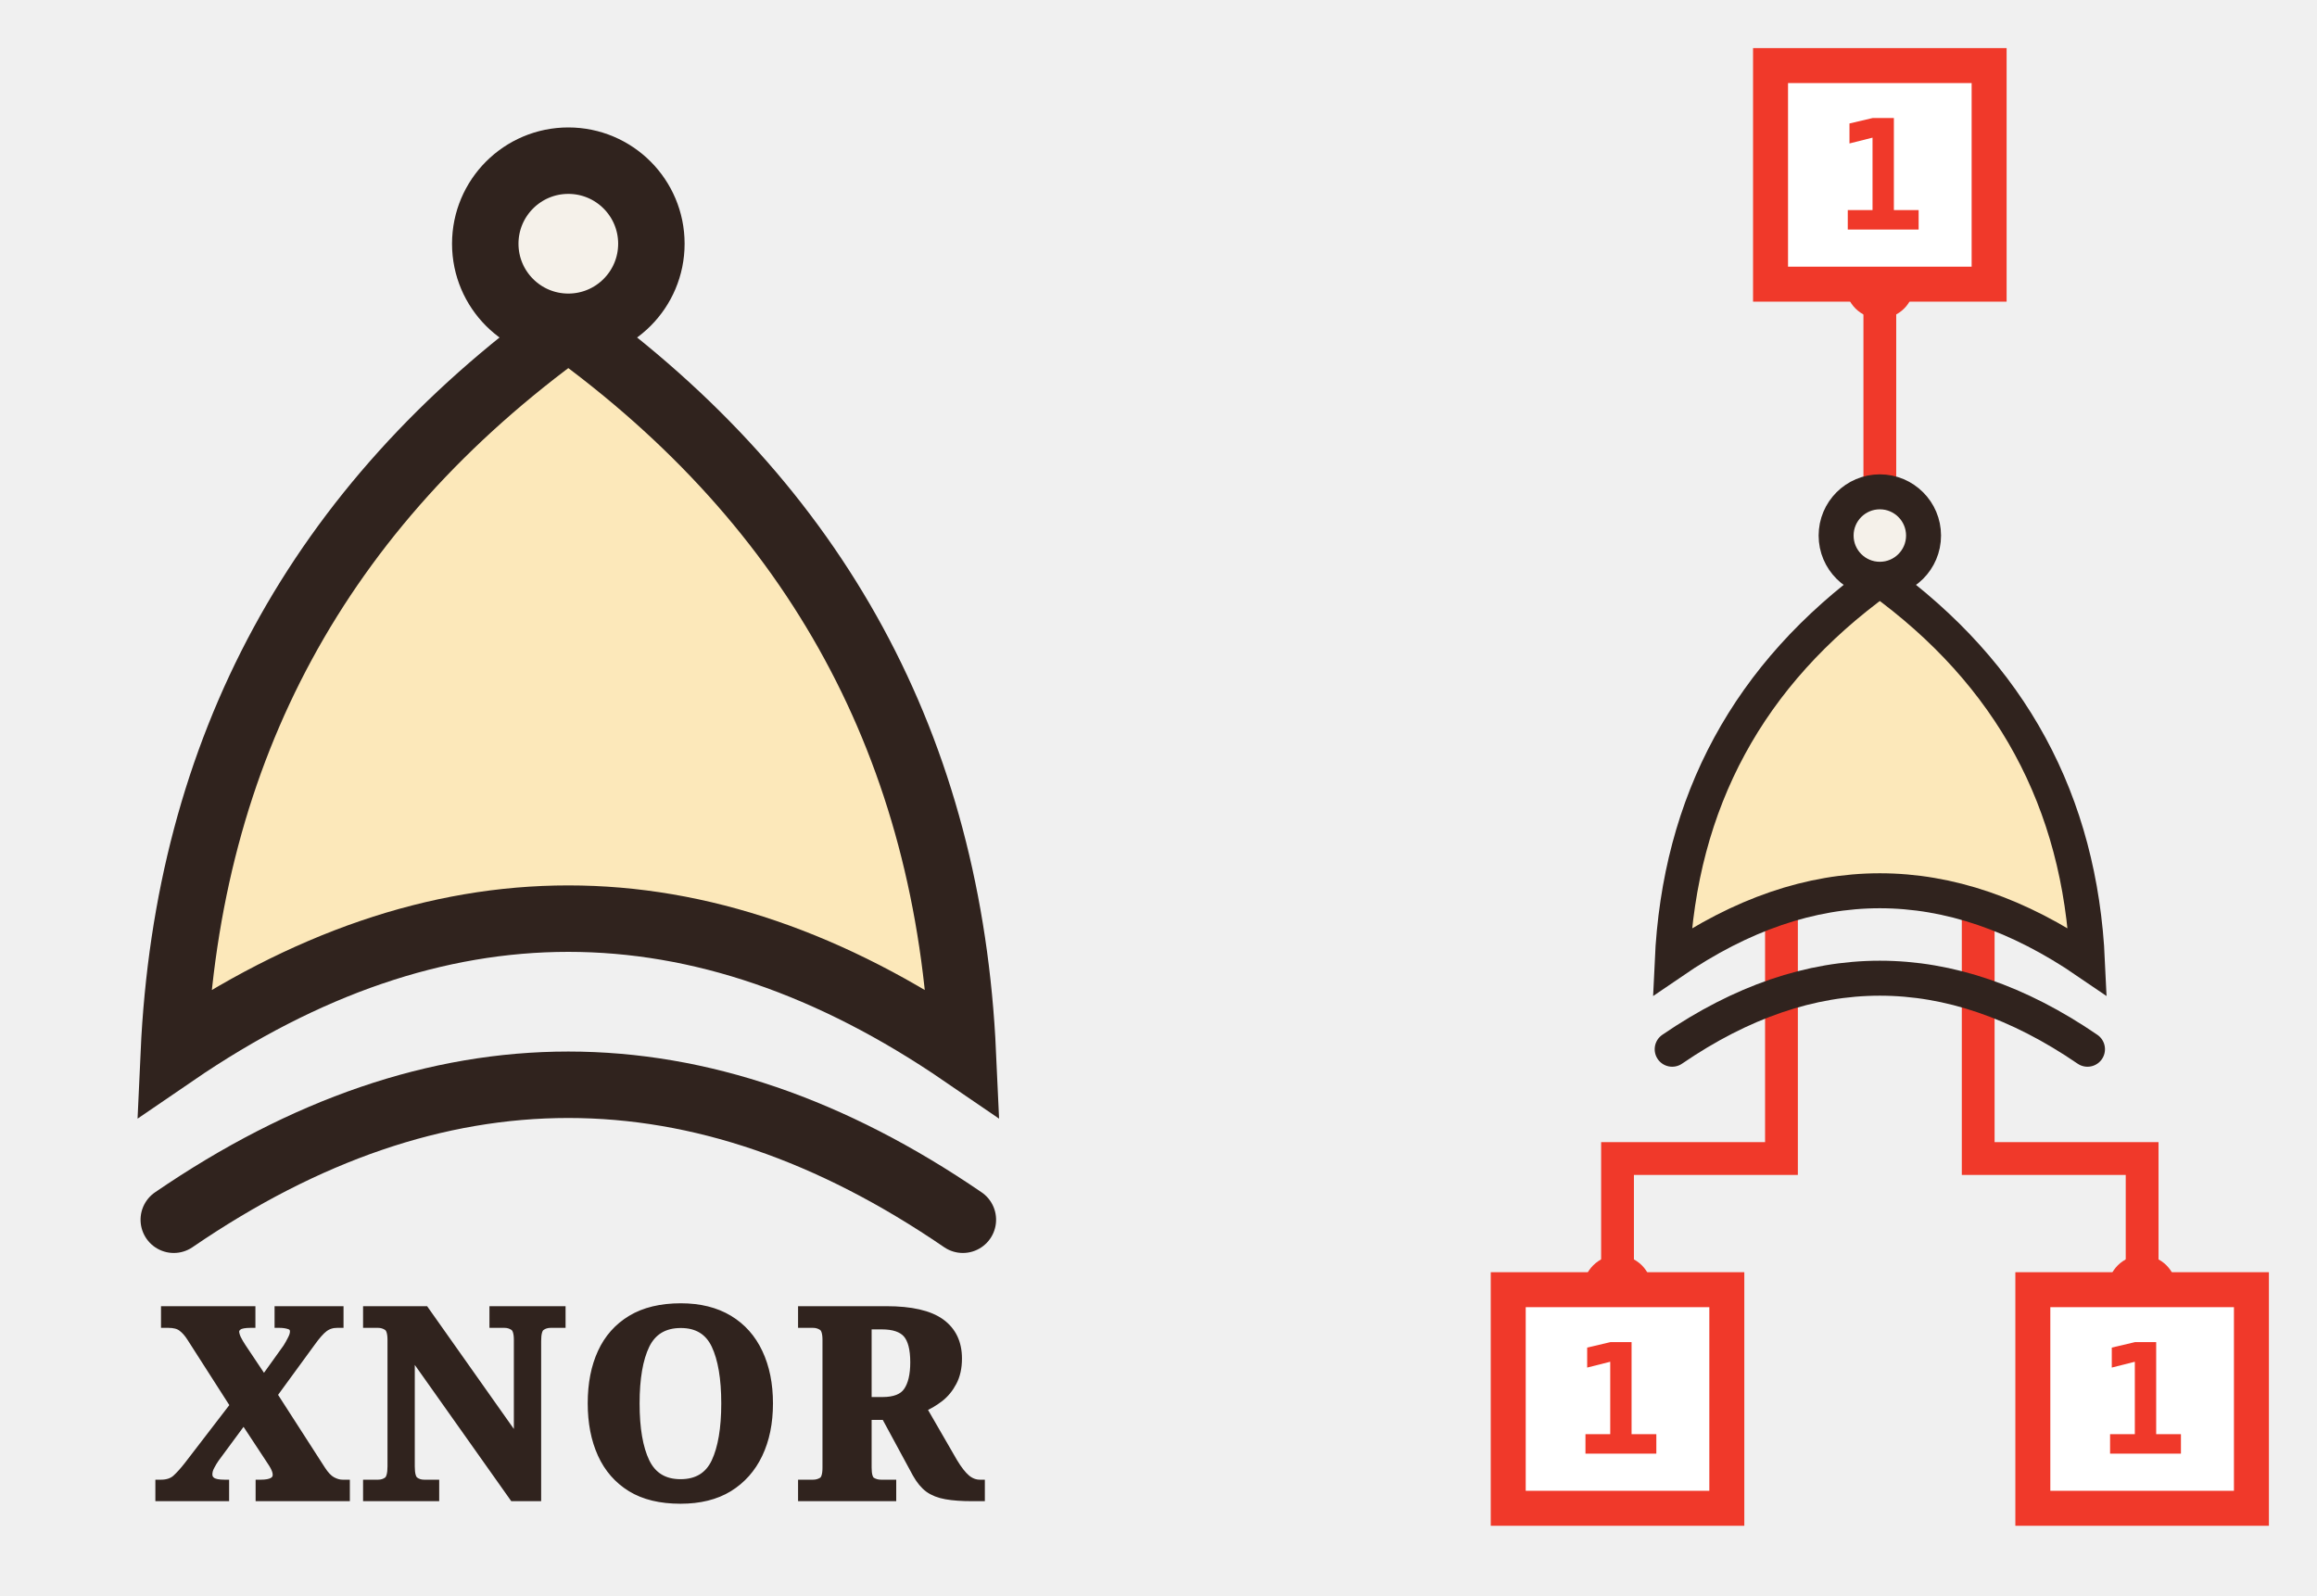
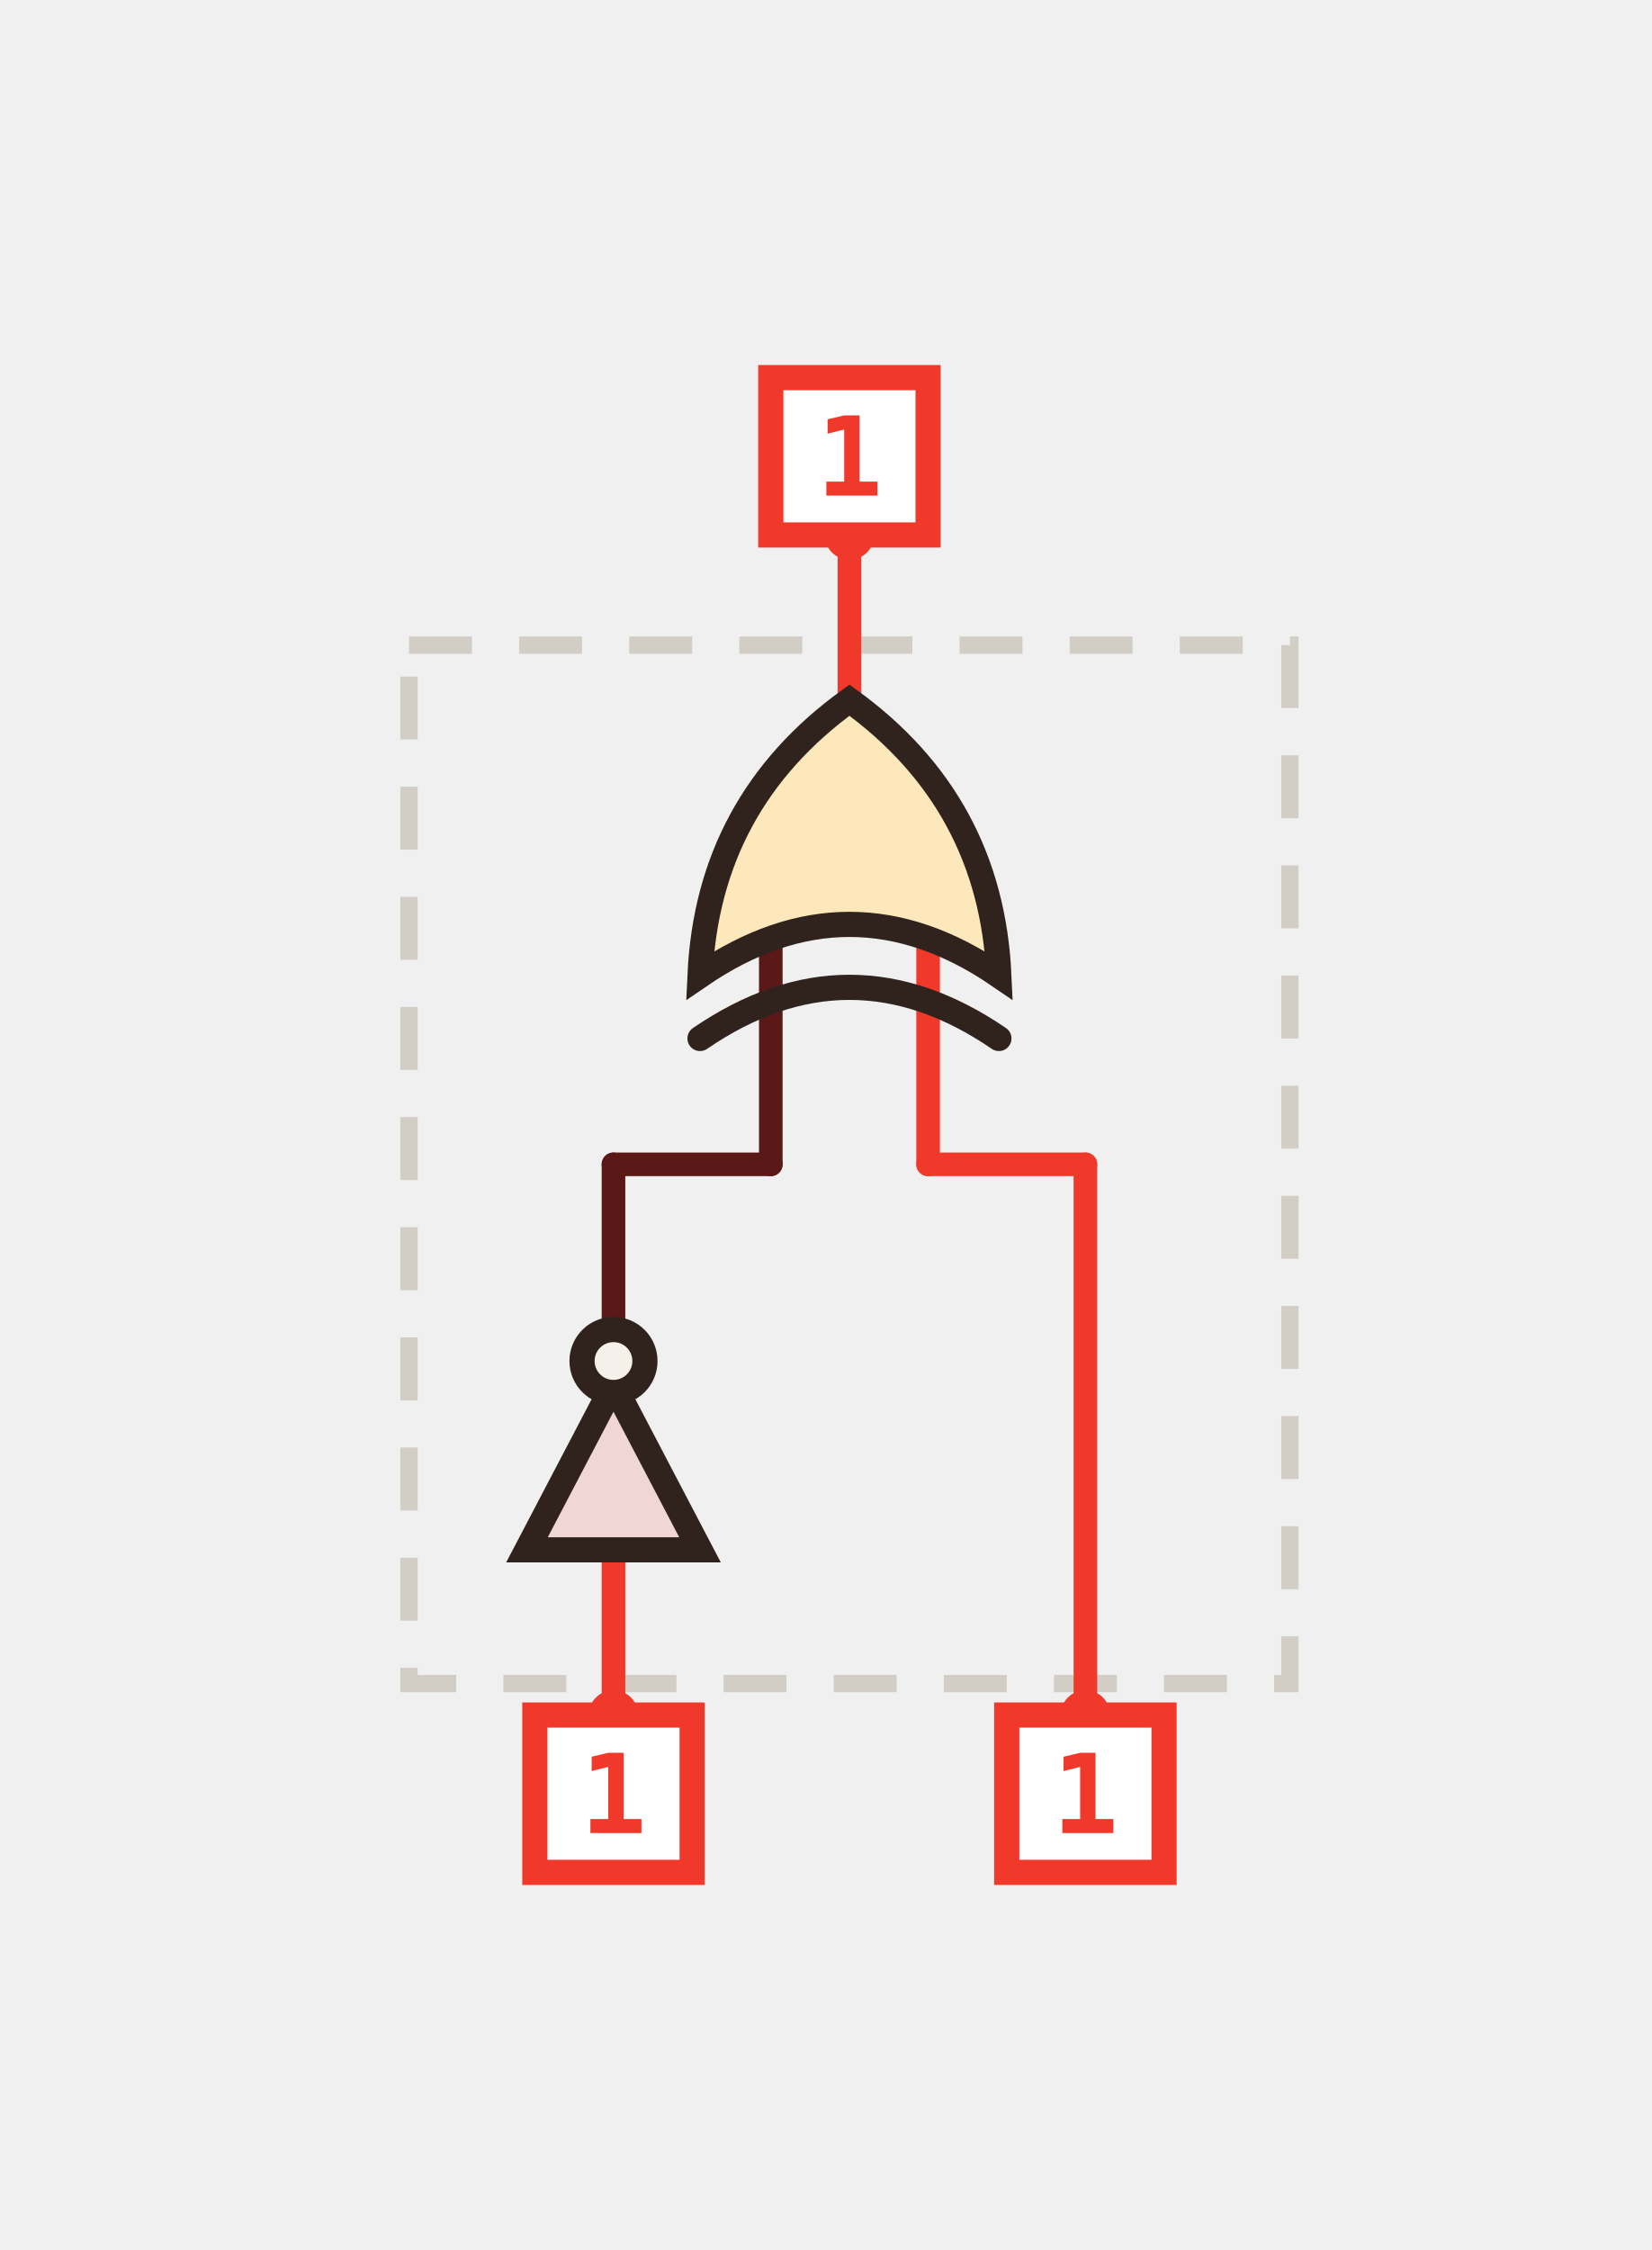
- <svg xmlns="http://www.w3.org/2000/svg" width="424" height="292" viewBox="-116 -72 212 146">
-   <g transform="translate(-64,-6)">
-     <g transform="scale(1.9)">
-       <g transform="rotate(270)">
-         <path d="M -24 -19 Q -11 0 -24 19" fill="none" stroke="#30231e" stroke-width="3.2" stroke-linecap="round" stroke-linejoin="round" />
-         <path d="M -16 -19 Q -3 0 -16 19 Q 6 18 19 0 Q 6 -18 -16 -19 Z" fill="#fce8ba" stroke="#30231e" stroke-width="3.2" stroke-linecap="square" stroke-linejoin="miter" />
-         <circle cx="23" cy="0" r="4" fill="#f5f1ea" stroke="#30231e" stroke-width="3.2" />
-       </g>
+ <svg xmlns="http://www.w3.org/2000/svg" width="420" height="572" viewBox="0 0 210 286">
+   <g transform="translate(-602,378)">
+     <rect x="654" y="-296" width="112" height="132" fill="none" stroke="#d2cdc5" stroke-width="2.2" stroke-dasharray="8 6" />
+     <line x1="700" y1="-250" x2="700" y2="-230" stroke="#5a1816" stroke-width="3.0" stroke-linecap="round" />
+     <line x1="720" y1="-250" x2="720" y2="-230" stroke="#f0392a" stroke-width="3.0" stroke-linecap="round" />
+     <line x1="710" y1="-290" x2="710" y2="-310" stroke="#f0392a" stroke-width="3.0" stroke-linecap="round" />
+     <line x1="680" y1="-160" x2="680" y2="-180" stroke="#f0392a" stroke-width="3.0" stroke-linecap="round" />
+     <line x1="740" y1="-160" x2="740" y2="-230" stroke="#f0392a" stroke-width="3.0" stroke-linecap="round" />
+     <line x1="680" y1="-230" x2="700" y2="-230" stroke="#5a1816" stroke-width="3.0" stroke-linecap="round" />
+     <line x1="680" y1="-230" x2="680" y2="-210" stroke="#5a1816" stroke-width="3.0" stroke-linecap="round" />
+     <line x1="740" y1="-230" x2="720" y2="-230" stroke="#f0392a" stroke-width="3.0" stroke-linecap="round" />
+     <circle cx="680" cy="-160" r="3.15" fill="#f0392a" />
+     <circle cx="740" cy="-160" r="3.15" fill="#f0392a" />
+     <circle cx="710" cy="-310" r="3.15" fill="#f0392a" />
+     <rect x="670" y="-160" width="20" height="20" fill="#ffffff" stroke="#f0392a" stroke-width="3.2" />
+     <text x="680" y="-145" font-family="Fira Code, ui-monospace, monospace" font-size="14" font-weight="600" text-anchor="middle" fill="#f0392a">1</text>
+     <rect x="730" y="-160" width="20" height="20" fill="#ffffff" stroke="#f0392a" stroke-width="3.2" />
+     <text x="740" y="-145" font-family="Fira Code, ui-monospace, monospace" font-size="14" font-weight="600" text-anchor="middle" fill="#f0392a">1</text>
+     <rect x="700" y="-330" width="20" height="20" fill="#ffffff" stroke="#f0392a" stroke-width="3.2" />
+     <text x="710" y="-315" font-family="Fira Code, ui-monospace, monospace" font-size="14" font-weight="600" text-anchor="middle" fill="#f0392a">1</text>
+     <line x1="680" y1="-210" x2="680" y2="-200" stroke="#5a1816" stroke-width="3.0" stroke-linecap="round" />
+     <line x1="680" y1="-180" x2="680" y2="-190" stroke="#f0392a" stroke-width="3.0" stroke-linecap="round" />
+     <g transform="translate(680,-190) rotate(270)">
+       <path d="M -9 -11 L 12 0 L -9 11 Z" fill="#f0d6d4" stroke="#30231e" stroke-width="3.2" stroke-linecap="square" stroke-linejoin="miter" />
+       <circle cx="15" cy="0" r="4" fill="#f5f1ea" stroke="#30231e" stroke-width="3.2" />
    </g>
-     <text x="0" y="71" font-family="Young Serif, Georgia, serif" font-size="24" font-weight="800" letter-spacing="1" text-anchor="middle" fill="#30231e" stroke="#30231e" stroke-width="0.7">XNOR</text>
-   </g>
-   <g transform="translate(56,0)">
-     <polyline points="0,-8 0,-46" fill="none" stroke="#f0392a" stroke-width="3.0" stroke-linecap="square" stroke-linejoin="miter" />
-     <circle cx="0" cy="-46" r="3.15" fill="#f0392a" />
-     <rect x="-10" y="-66" width="20" height="20" fill="#ffffff" stroke="#f0392a" stroke-width="3.2" />
-     <text x="0" y="-51" font-family="Fira Code, ui-monospace, monospace" font-size="14" font-weight="600" text-anchor="middle" fill="#f0392a">1</text>
-     <polyline points="-9,6 -9,34 -24,34 -24,46" fill="none" stroke="#f0392a" stroke-width="3.0" stroke-linecap="square" stroke-linejoin="miter" />
-     <circle cx="-24" cy="46" r="3.15" fill="#f0392a" />
-     <rect x="-34" y="46" width="20" height="20" fill="#ffffff" stroke="#f0392a" stroke-width="3.2" />
-     <text x="-24" y="61" font-family="Fira Code, ui-monospace, monospace" font-size="14" font-weight="600" text-anchor="middle" fill="#f0392a">1</text>
-     <polyline points="9,6 9,34 24,34 24,46" fill="none" stroke="#f0392a" stroke-width="3.0" stroke-linecap="square" stroke-linejoin="miter" />
-     <circle cx="24" cy="46" r="3.15" fill="#f0392a" />
-     <rect x="14" y="46" width="20" height="20" fill="#ffffff" stroke="#f0392a" stroke-width="3.2" />
-     <text x="24" y="61" font-family="Fira Code, ui-monospace, monospace" font-size="14" font-weight="600" text-anchor="middle" fill="#f0392a">1</text>
-     <g transform="rotate(270)">
+     <line x1="700" y1="-250" x2="700" y2="-260" stroke="#5a1816" stroke-width="3.0" stroke-linecap="round" />
+     <line x1="720" y1="-250" x2="720" y2="-260" stroke="#f0392a" stroke-width="3.0" stroke-linecap="round" />
+     <line x1="710" y1="-290" x2="710" y2="-280" stroke="#f0392a" stroke-width="3.0" stroke-linecap="round" />
+     <g transform="translate(710,-270) rotate(270)">
      <path d="M -24 -19 Q -11 0 -24 19" fill="none" stroke="#30231e" stroke-width="3.2" stroke-linecap="round" stroke-linejoin="round" />
      <path d="M -16 -19 Q -3 0 -16 19 Q 6 18 19 0 Q 6 -18 -16 -19 Z" fill="#fce8ba" stroke="#30231e" stroke-width="3.2" stroke-linecap="square" stroke-linejoin="miter" />
-       <circle cx="23" cy="0" r="4" fill="#f5f1ea" stroke="#30231e" stroke-width="3.2" />
    </g>
  </g>
</svg>
